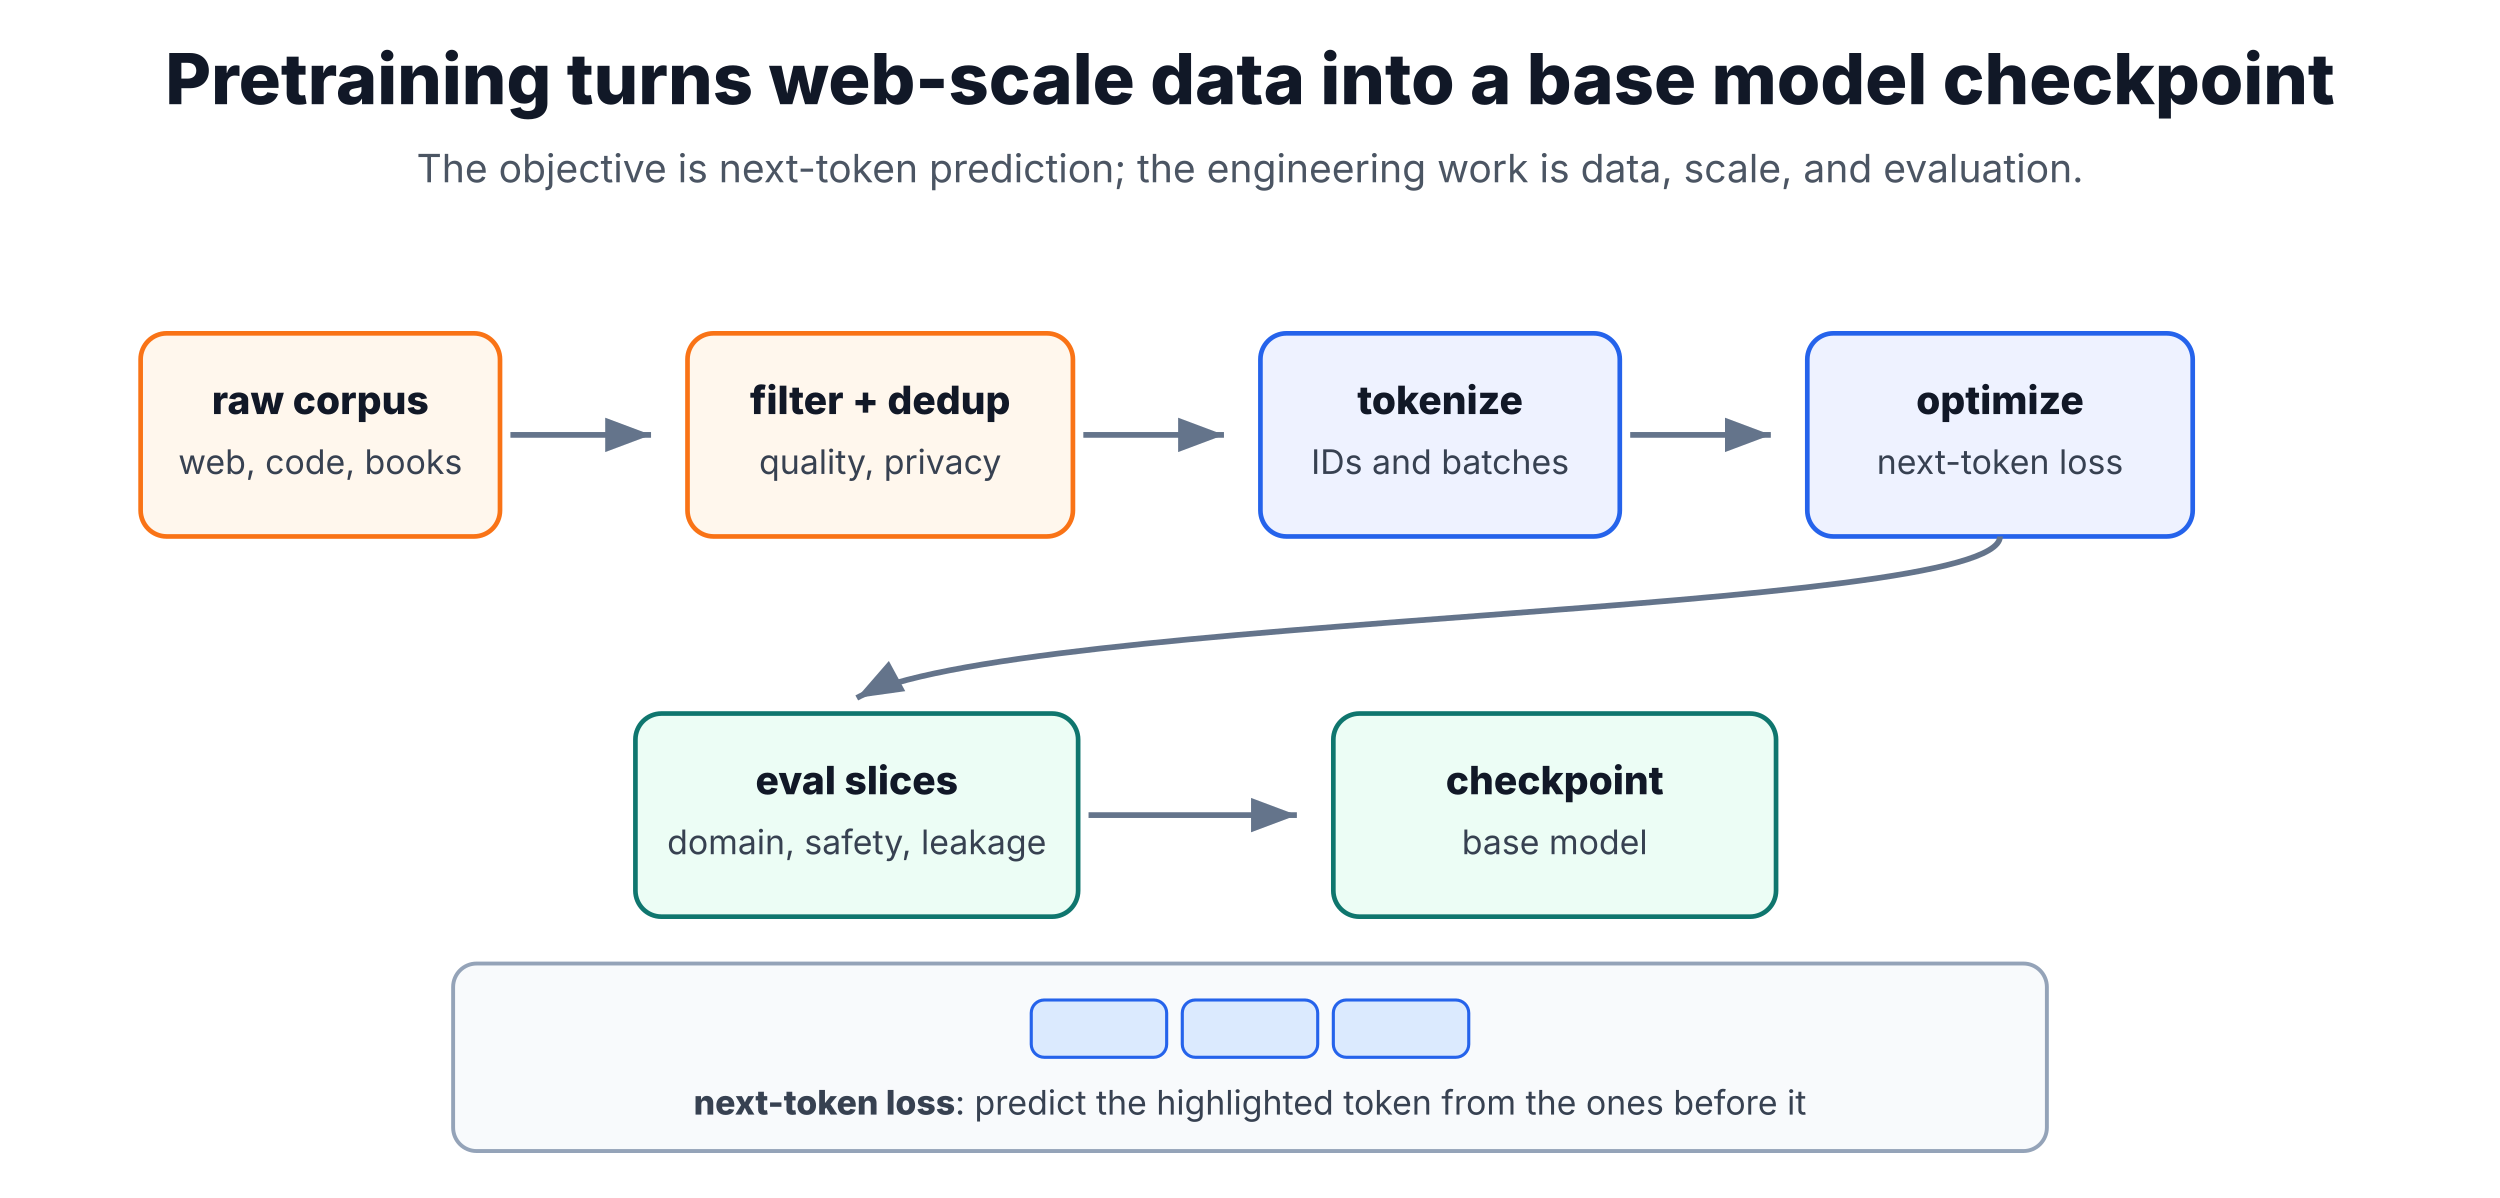
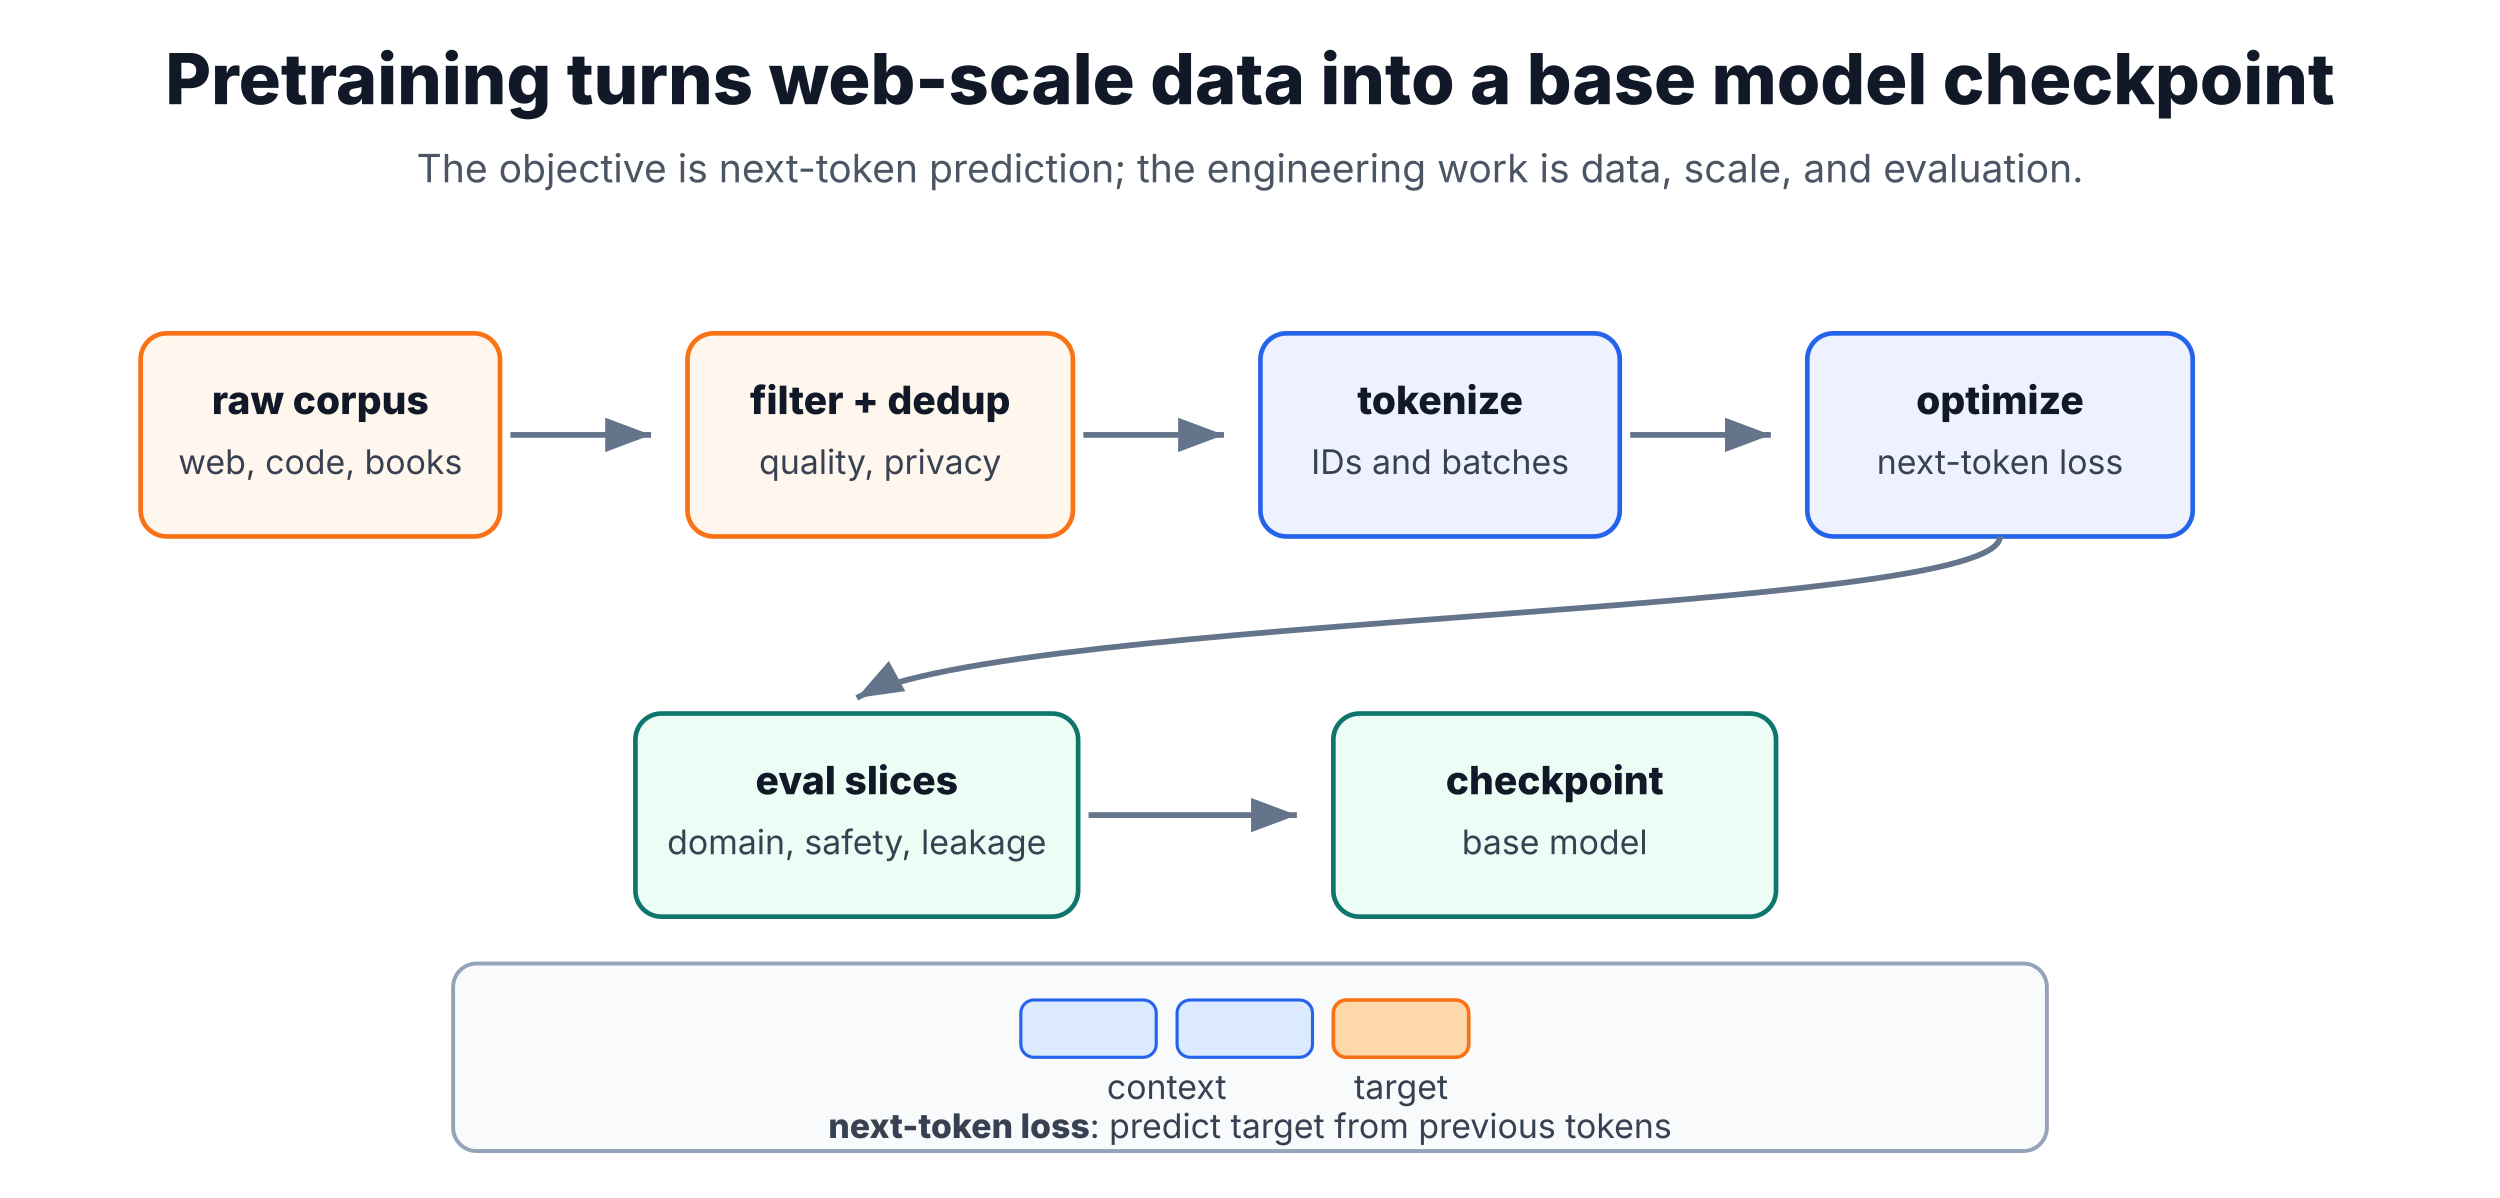
<svg xmlns="http://www.w3.org/2000/svg" width="960" height="460" viewBox="0 0 960 460" role="img" aria-labelledby="title desc">
  <defs>
    <marker id="arrow" markerWidth="10" markerHeight="10" refX="8" refY="3" orient="auto">
      <path d="M0,0 L8,3 L0,6 Z" fill="#64748b" />
    </marker>
  </defs>
  <style>
    text { fill: #111827; font-family: Inter, ui-sans-serif, system-ui, -apple-system, BlinkMacSystemFont, "Segoe UI", sans-serif; }
    .title { font-size: 27px; font-weight: 800; }
    .subtitle { font-size: 15px; fill: #4b5563; }
    .label { font-size: 15px; font-weight: 800; }
    .small { font-size: 13px; fill: #374151; }
    .box { fill: #f8fafc; stroke: #94a3b8; stroke-width: 1.5; }
    .data { fill: #fff7ed; stroke: #f97316; stroke-width: 1.8; }
    .train { fill: #eef2ff; stroke: #2563eb; stroke-width: 1.8; }
    .eval { fill: #ecfdf5; stroke: #0f766e; stroke-width: 1.8; }
    .arrow { stroke: #64748b; stroke-width: 2.2; fill: none; marker-end: url(#arrow); }
-     .token { fill: #dbeafe; stroke: #2563eb; stroke-width: 1.2; }
+     .token-context { fill: #dbeafe; stroke: #2563eb; stroke-width: 1.2; }
+     .token-target { fill: #fed7aa; stroke: #f97316; stroke-width: 1.4; }
  </style>
  <text x="480" y="40" text-anchor="middle" class="title">Pretraining turns web-scale data into a base model checkpoint</text>
  <text x="480" y="70" text-anchor="middle" class="subtitle">The objective is next-token prediction; the engineering work is data, scale, and evaluation.</text>
  <g transform="translate(54,128)">
    <rect width="138" height="78" rx="10" class="data" />
    <text x="69" y="31" text-anchor="middle" class="label">raw corpus</text>
    <text x="69" y="54" text-anchor="middle" class="small">web, code, books</text>
    <path d="M142 39 H196" class="arrow" />
    <rect x="210" width="148" height="78" rx="10" class="data" />
    <text x="284" y="31" text-anchor="middle" class="label">filter + dedup</text>
    <text x="284" y="54" text-anchor="middle" class="small">quality, privacy</text>
    <path d="M362 39 H416" class="arrow" />
    <rect x="430" width="138" height="78" rx="10" class="train" />
    <text x="499" y="31" text-anchor="middle" class="label">tokenize</text>
    <text x="499" y="54" text-anchor="middle" class="small">IDs and batches</text>
    <path d="M572 39 H626" class="arrow" />
    <rect x="640" width="148" height="78" rx="10" class="train" />
    <text x="714" y="31" text-anchor="middle" class="label">optimize</text>
    <text x="714" y="54" text-anchor="middle" class="small">next-token loss</text>
  </g>
  <path d="M768 206 C768 236 388 236 329 268" class="arrow" />
  <g transform="translate(244,274)">
    <rect width="170" height="78" rx="10" class="eval" />
    <text x="85" y="31" text-anchor="middle" class="label">eval slices</text>
    <text x="85" y="54" text-anchor="middle" class="small">domain, safety, leakage</text>
    <path d="M174 39 H254" class="arrow" />
    <rect x="268" width="170" height="78" rx="10" class="eval" />
    <text x="353" y="31" text-anchor="middle" class="label">checkpoint</text>
    <text x="353" y="54" text-anchor="middle" class="small">base model</text>
  </g>
  <g transform="translate(174,370)">
    <rect width="612" height="72" rx="9" class="box" />
-     <rect x="222" y="14" width="52" height="22" rx="5" class="token" />
-     <rect x="280" y="14" width="52" height="22" rx="5" class="token" />
-     <rect x="338" y="14" width="52" height="22" rx="5" class="token" fill="#2563eb" />
-     <text x="306" y="58" text-anchor="middle" class="small">
-       <tspan font-weight="800">next-token loss</tspan>: predict the highlighted token from the ones before it</text>
+     <rect x="218" y="14" width="52" height="22" rx="5" class="token-context" />
+     <rect x="278" y="14" width="52" height="22" rx="5" class="token-context" />
+     <rect x="338" y="14" width="52" height="22" rx="5" class="token-target" />
+     <text x="274" y="52" text-anchor="middle" class="small">context</text>
+     <text x="364" y="52" text-anchor="middle" class="small">target</text>
+     <text x="306" y="67" text-anchor="middle" class="small">
+       <tspan font-weight="800">next-token loss</tspan>: predict target from previous tokens</text>
  </g>
</svg>
